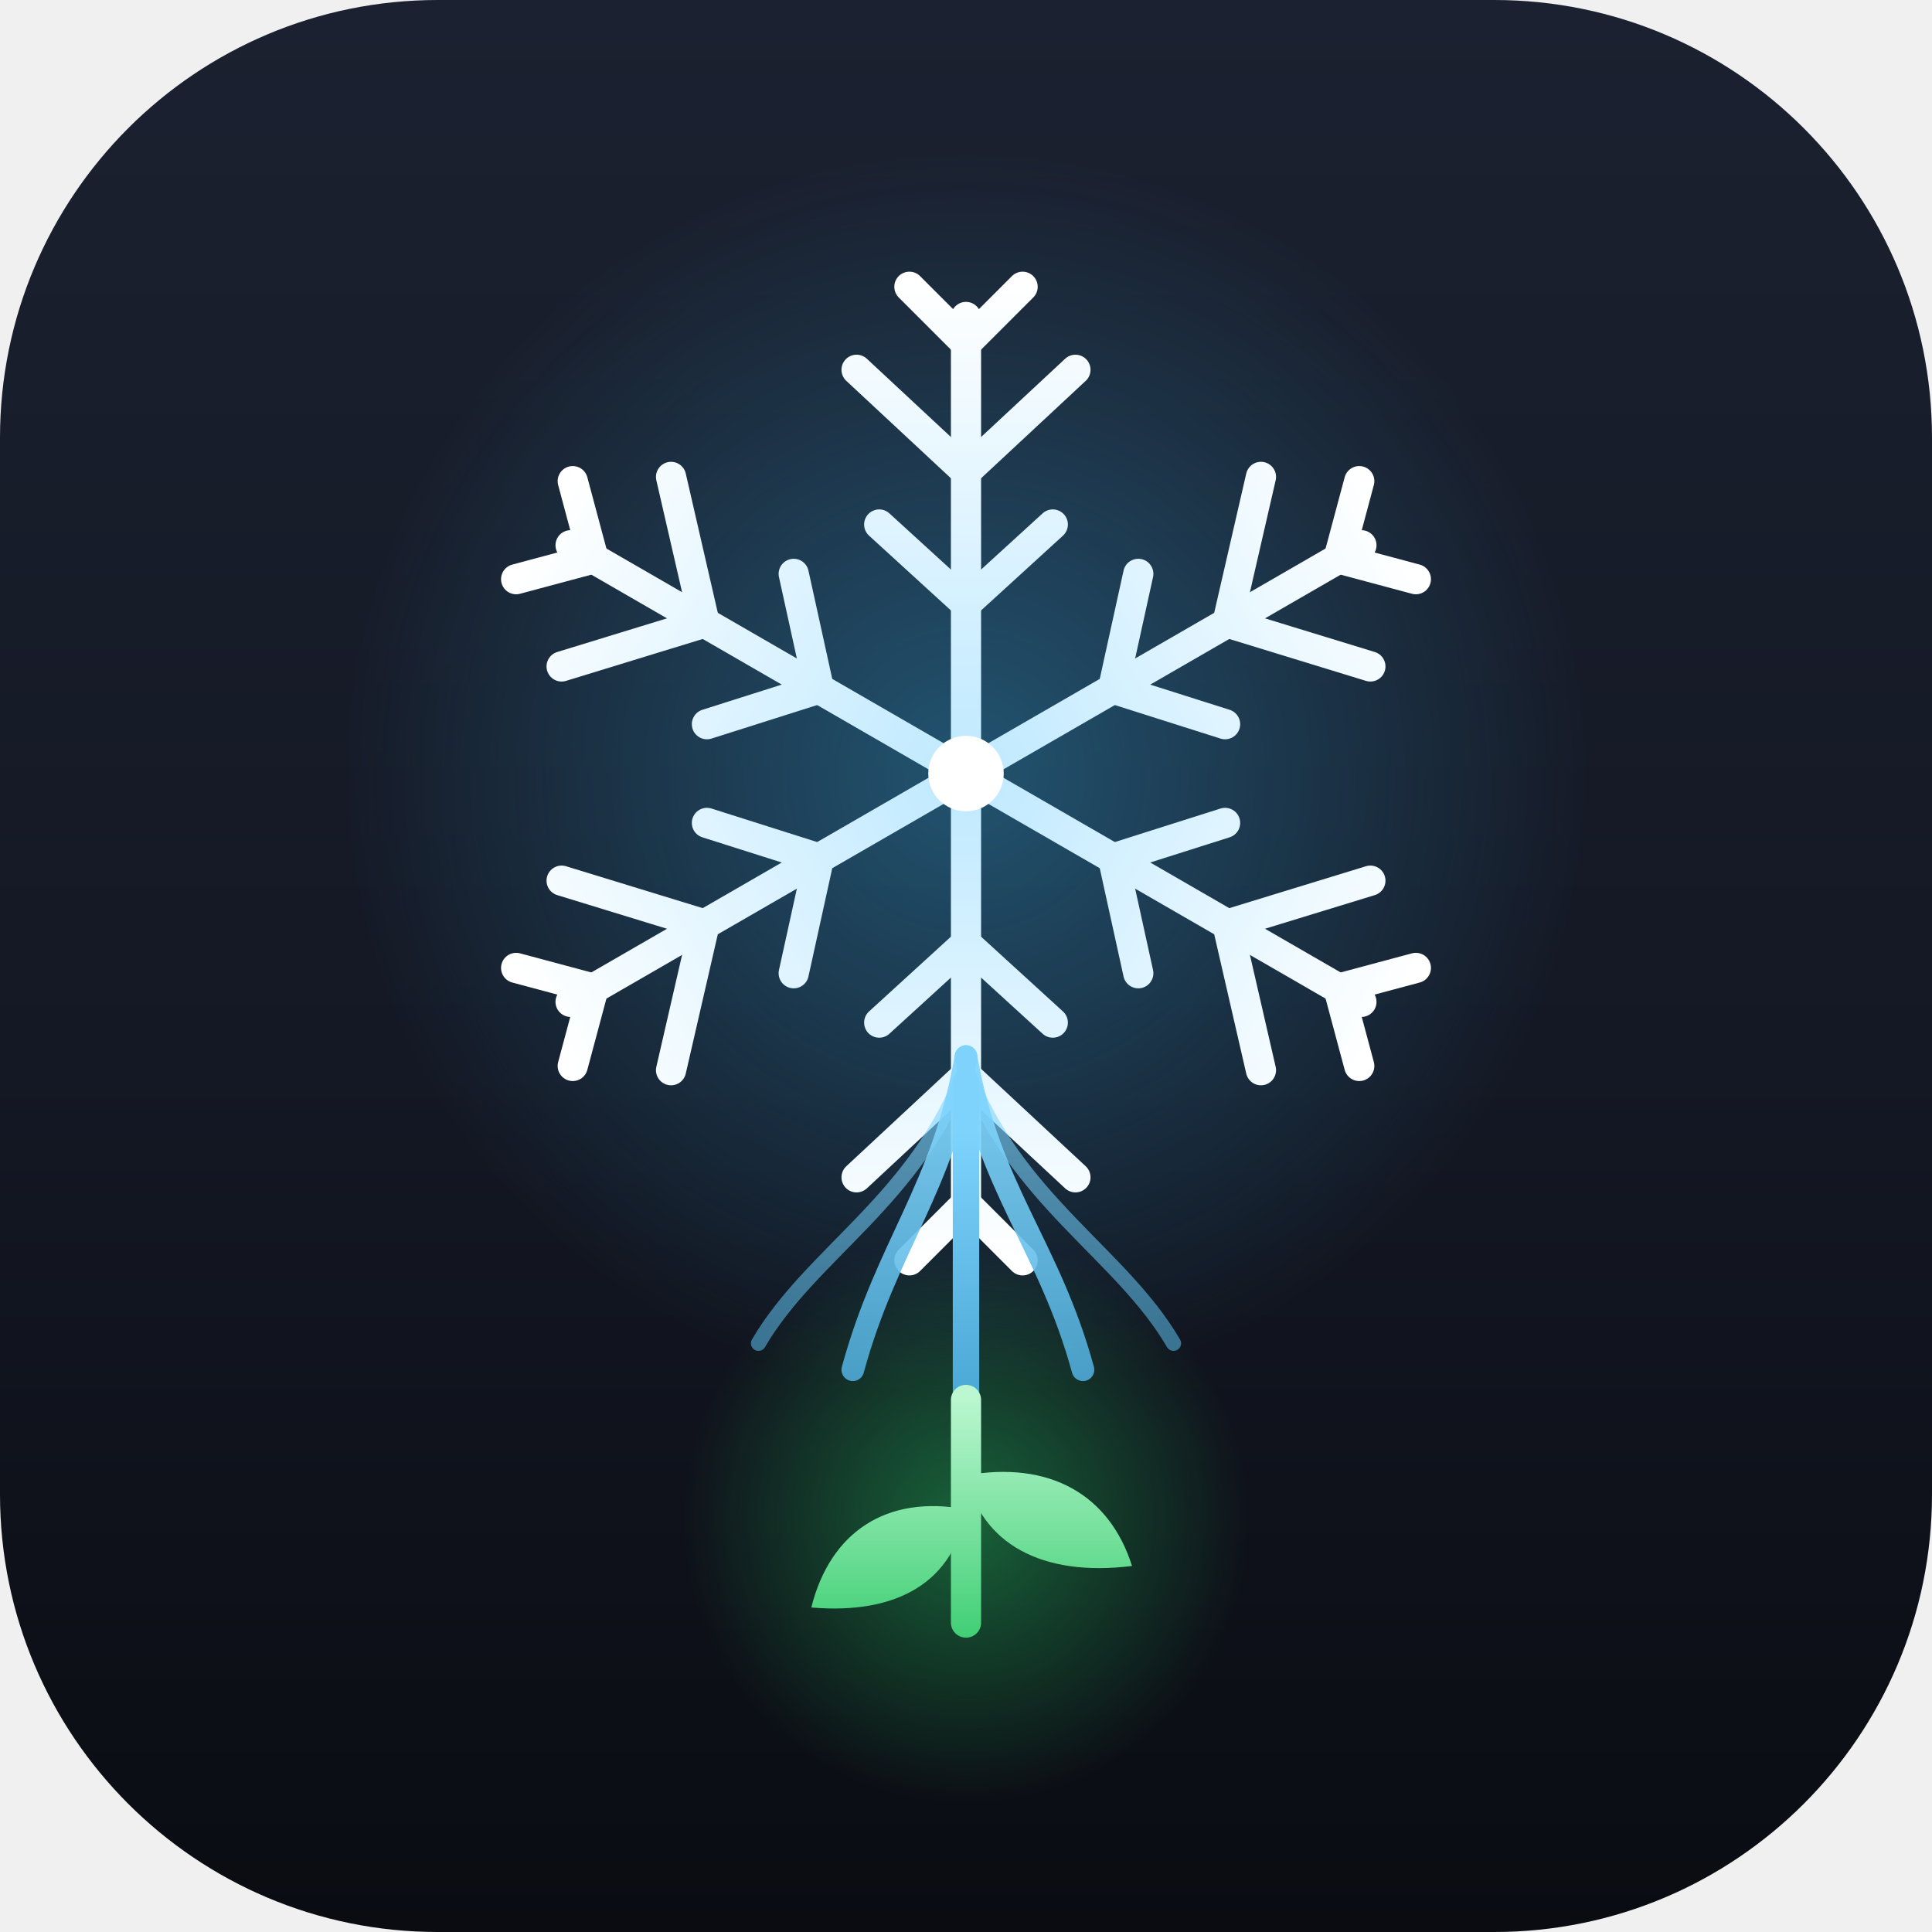
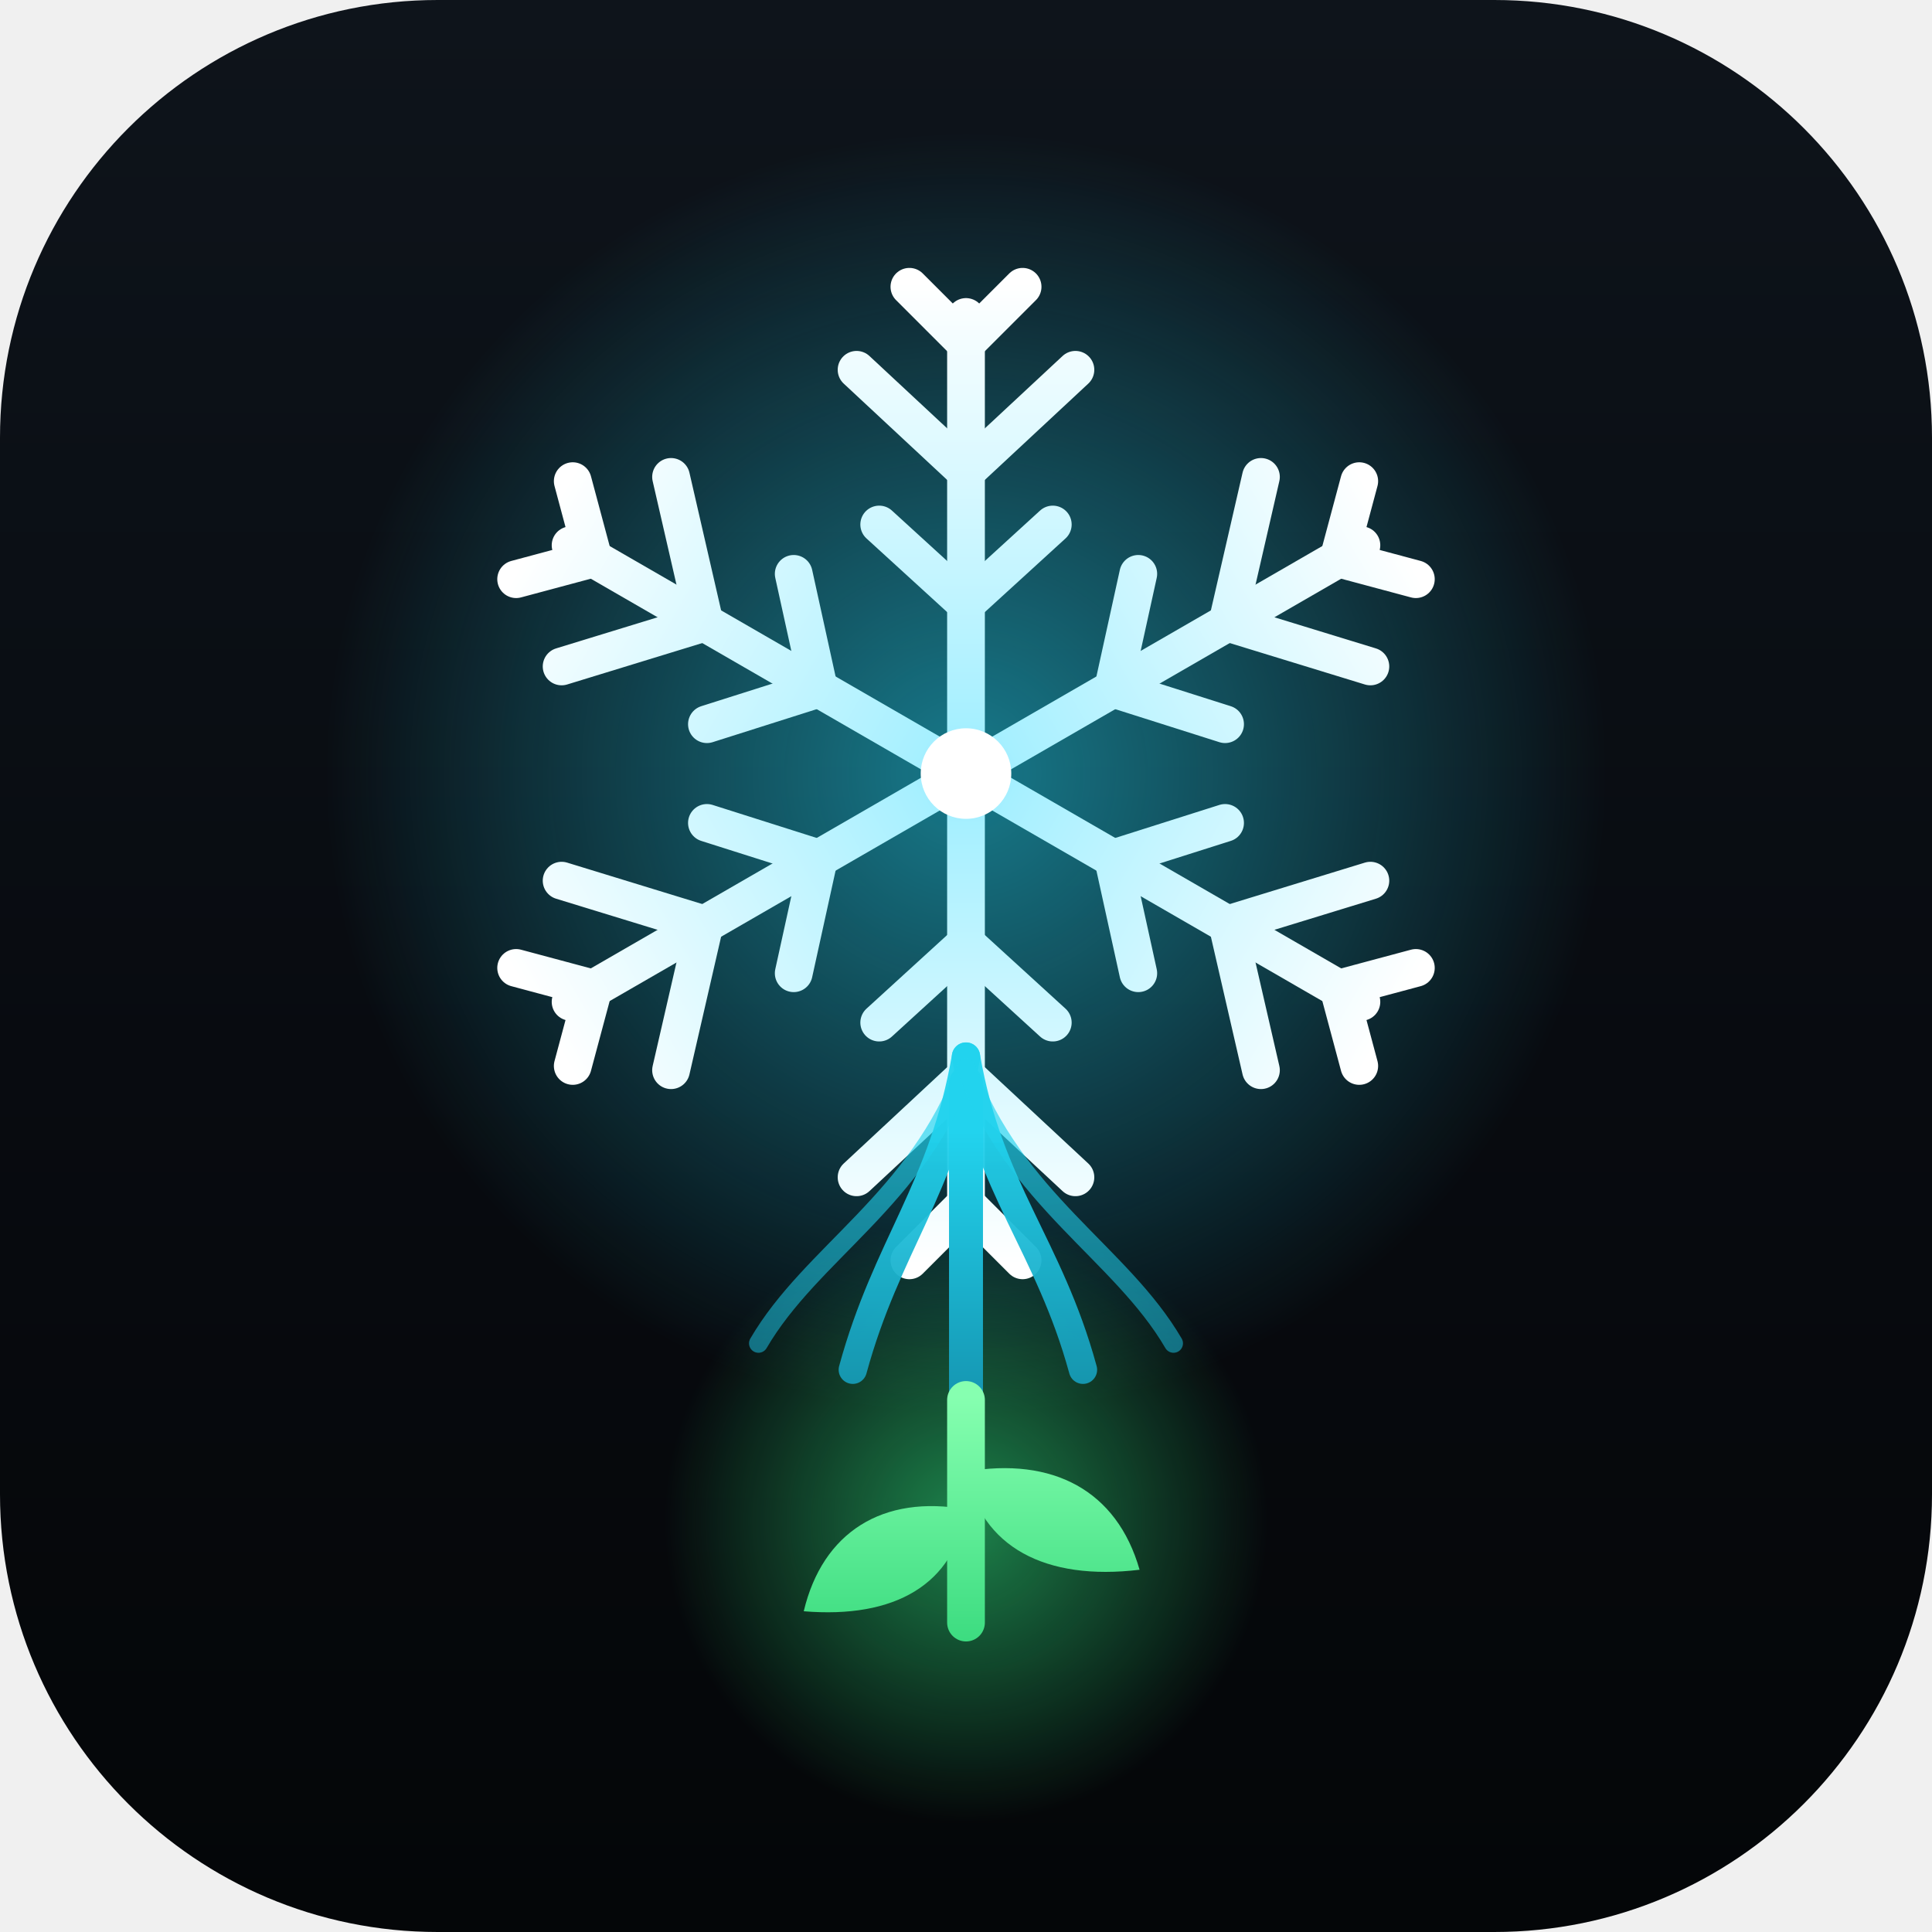
<svg xmlns="http://www.w3.org/2000/svg" width="1024" height="1024" viewBox="0 0 1024 1024">
  <defs>
    <linearGradient id="bg" x1="0" y1="0" x2="0" y2="1024" gradientUnits="userSpaceOnUse">
-       <stop offset="0" stop-color="#1b2130" />
-       <stop offset="0.55" stop-color="#141824" />
-       <stop offset="1" stop-color="#0a0c12" />
+       <stop offset="0" stop-color="#0e141b" />
+       <stop offset="0.55" stop-color="#080b10" />
+       <stop offset="1" stop-color="#040608" />
    </linearGradient>
    <linearGradient id="flake" x1="512" y1="150" x2="512" y2="660" gradientUnits="userSpaceOnUse">
      <stop offset="0" stop-color="#ffffff" />
-       <stop offset="0.5" stop-color="#bfe9ff" />
-       <stop offset="1" stop-color="#38bdf8" />
+       <stop offset="0.45" stop-color="#a8f0ff" />
+       <stop offset="1" stop-color="#22d3ee" />
    </linearGradient>
    <linearGradient id="water" x1="512" y1="600" x2="512" y2="820" gradientUnits="userSpaceOnUse">
-       <stop offset="0" stop-color="#7dd3fc" />
-       <stop offset="1" stop-color="#2f8fbf" />
+       <stop offset="0" stop-color="#22d3ee" />
+       <stop offset="1" stop-color="#0e7490" />
    </linearGradient>
    <linearGradient id="sprout" x1="512" y1="740" x2="512" y2="900" gradientUnits="userSpaceOnUse">
-       <stop offset="0" stop-color="#bbf7d0" />
-       <stop offset="1" stop-color="#22c55e" />
+       <stop offset="0" stop-color="#86ffb0" />
+       <stop offset="1" stop-color="#2bd475" />
    </linearGradient>
-     <radialGradient id="glow" cx="512" cy="410" r="330" gradientUnits="userSpaceOnUse">
-       <stop offset="0" stop-color="#38bdf8" stop-opacity="0.35" />
-       <stop offset="1" stop-color="#38bdf8" stop-opacity="0" />
+     <radialGradient id="glow" cx="512" cy="410" r="340" gradientUnits="userSpaceOnUse">
+       <stop offset="0" stop-color="#22d3ee" stop-opacity="0.55" />
+       <stop offset="1" stop-color="#22d3ee" stop-opacity="0" />
    </radialGradient>
-     <radialGradient id="sproutglow" cx="512" cy="806" r="150" gradientUnits="userSpaceOnUse">
-       <stop offset="0" stop-color="#22c55e" stop-opacity="0.45" />
-       <stop offset="1" stop-color="#22c55e" stop-opacity="0" />
+     <radialGradient id="sproutglow" cx="512" cy="806" r="160" gradientUnits="userSpaceOnUse">
+       <stop offset="0" stop-color="#2bd475" stop-opacity="0.6" />
+       <stop offset="1" stop-color="#2bd475" stop-opacity="0" />
    </radialGradient>
-     <g id="arm" stroke="url(#flake)" stroke-width="16" stroke-linecap="round" fill="none">
+     <g id="arm" stroke="url(#flake)" stroke-width="20" stroke-linecap="round" fill="none">
      <line x1="512" y1="410" x2="512" y2="168" />
      <line x1="512" y1="250" x2="454" y2="196" />
      <line x1="512" y1="250" x2="570" y2="196" />
      <line x1="512" y1="320" x2="466" y2="278" />
      <line x1="512" y1="320" x2="558" y2="278" />
      <line x1="512" y1="182" x2="482" y2="152" />
      <line x1="512" y1="182" x2="542" y2="152" />
    </g>
  </defs>
  <rect x="0" y="0" width="1024" height="1024" rx="232" fill="url(#bg)" />
  <rect x="0" y="0" width="1024" height="1024" rx="232" fill="url(#glow)" />
-   <ellipse cx="512" cy="806" rx="150" ry="150" fill="url(#sproutglow)" />
+   <ellipse cx="512" cy="806" rx="160" ry="160" fill="url(#sproutglow)" />
  <g>
    <use href="#arm" transform="rotate(0 512 410)" />
    <use href="#arm" transform="rotate(60 512 410)" />
    <use href="#arm" transform="rotate(120 512 410)" />
    <use href="#arm" transform="rotate(180 512 410)" />
    <use href="#arm" transform="rotate(240 512 410)" />
    <use href="#arm" transform="rotate(300 512 410)" />
-     <circle cx="512" cy="410" r="20" fill="#ffffff" />
+     <circle cx="512" cy="410" r="24" fill="#ffffff" />
  </g>
  <g fill="none" stroke="url(#water)" stroke-linecap="round">
-     <path d="M512 560 C 500 630, 470 660, 452 726" stroke-width="12" opacity="0.9" />
-     <path d="M512 560 C 524 630, 556 660, 574 726" stroke-width="12" opacity="0.9" />
-     <path d="M512 574 C 512 650, 512 690, 512 740" stroke-width="14" />
-     <path d="M512 566 C 486 636, 430 664, 402 712" stroke-width="8" opacity="0.6" />
-     <path d="M512 566 C 538 636, 594 664, 622 712" stroke-width="8" opacity="0.6" />
+     <path d="M512 560 C 500 630, 470 660, 452 726" stroke-width="15" opacity="0.95" />
+     <path d="M512 560 C 524 630, 556 660, 574 726" stroke-width="15" opacity="0.95" />
+     <path d="M512 574 C 512 650, 512 690, 512 740" stroke-width="18" />
+     <path d="M512 566 C 486 636, 430 664, 402 712" stroke-width="10" opacity="0.65" />
+     <path d="M512 566 C 538 636, 594 664, 622 712" stroke-width="10" opacity="0.65" />
  </g>
  <g>
-     <path d="M512 742 C 512 790, 512 820, 512 860" fill="none" stroke="url(#sprout)" stroke-width="16" stroke-linecap="round" />
-     <path d="M512 800 C 470 792, 440 812, 430 852 C 476 856, 506 838, 512 800 Z" fill="url(#sprout)" />
-     <path d="M512 782 C 556 774, 588 792, 600 830 C 552 836, 520 818, 512 782 Z" fill="url(#sprout)" />
+     <path d="M512 742 C 512 790, 512 820, 512 860" fill="none" stroke="url(#sprout)" stroke-width="20" stroke-linecap="round" />
+     <path d="M512 800 C 468 792, 436 812, 426 854 C 474 858, 506 840, 512 800 Z" fill="url(#sprout)" />
+     <path d="M512 780 C 558 772, 592 790, 604 832 C 554 838, 520 820, 512 780 Z" fill="url(#sprout)" />
  </g>
</svg>
